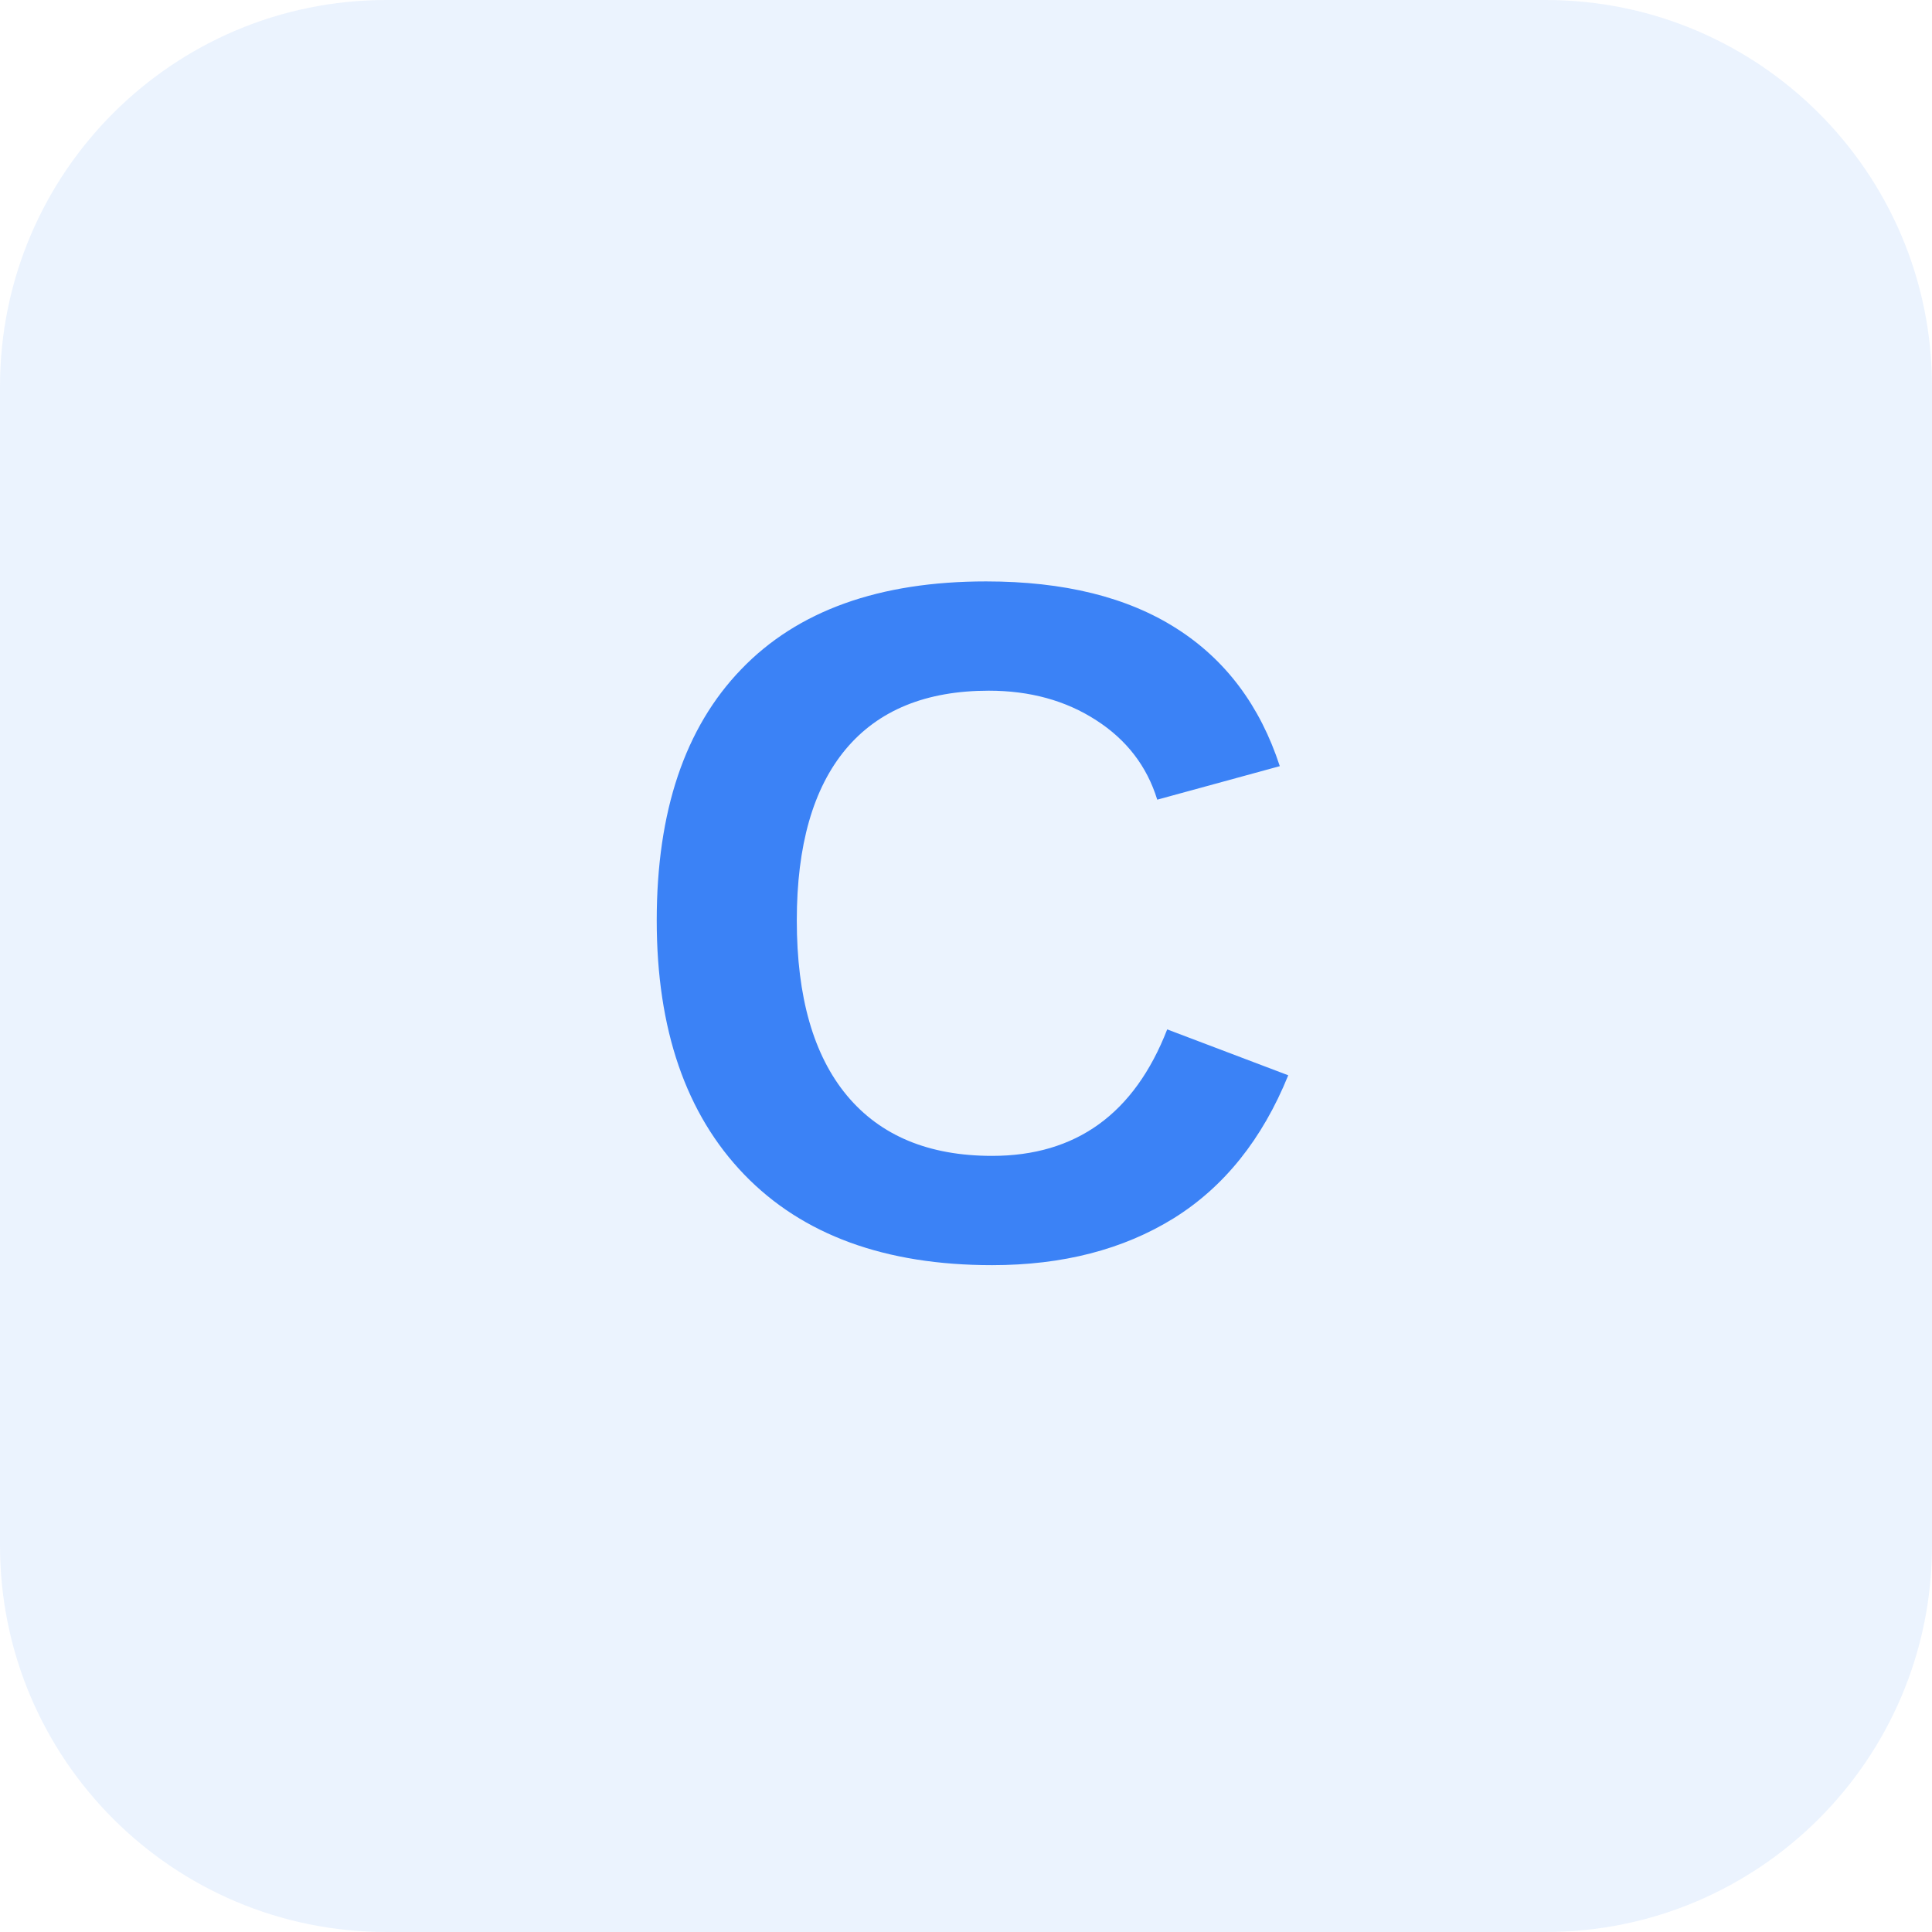
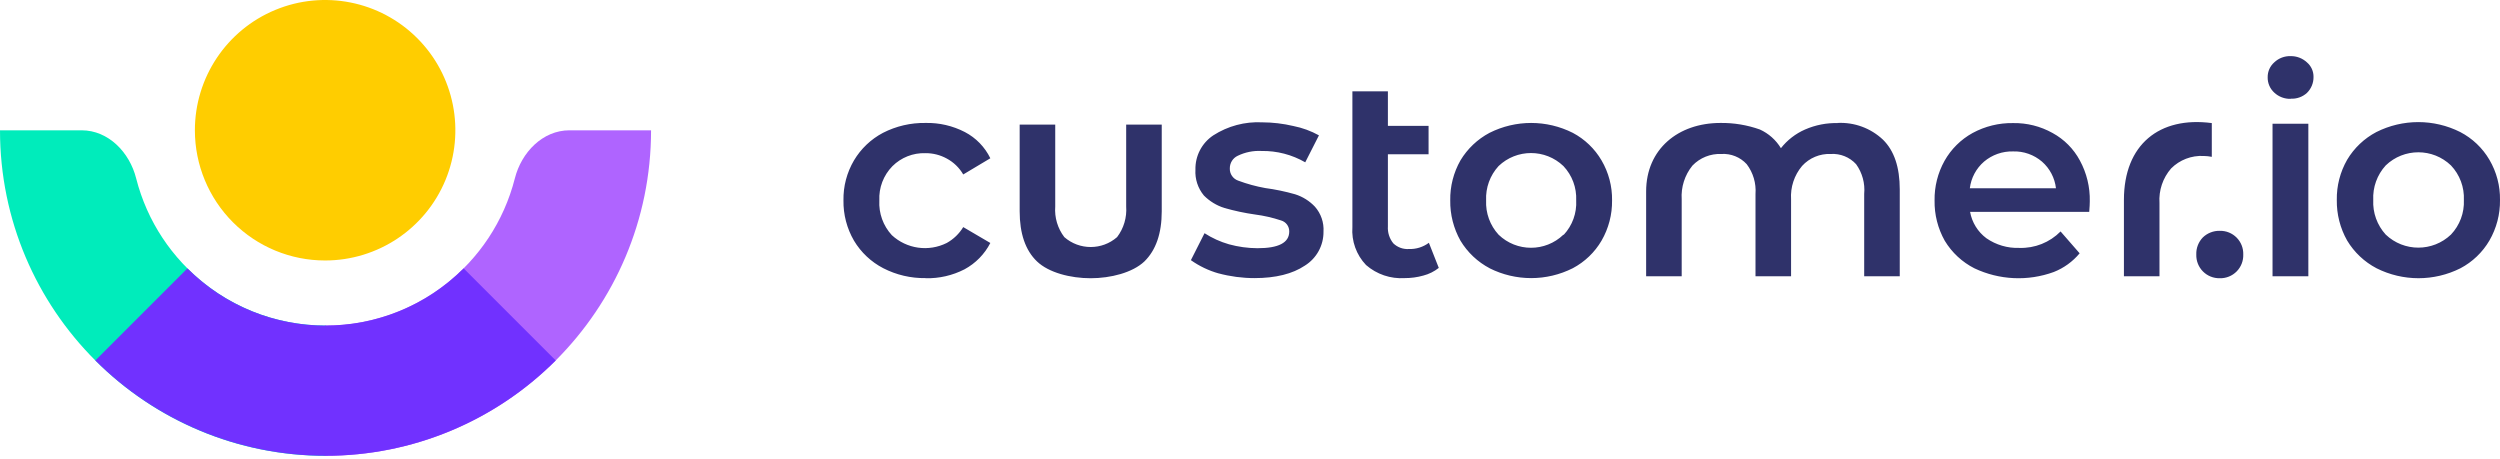
- <svg xmlns="http://www.w3.org/2000/svg" width="100" height="100" viewBox="0 0 100 100">
-   <rect width="100" height="100" rx="20" fill="#3B82F6" fill-opacity="0.1" />
-   <text x="50" y="65" font-family="Arial, sans-serif" font-size="50" font-weight="bold" fill="#3B82F6" text-anchor="middle">C</text>
+ <svg xmlns="http://www.w3.org/2000/svg" width="512px" height="94px" viewBox="0 0 512 94" version="1.1" preserveAspectRatio="xMidYMid">
+   <g>
+     <path d="M66.586,53.346 C77.375,53.346 87.102,46.846 91.23,36.878 C95.357,26.909 93.073,15.436 85.442,7.809 C77.811,0.181 66.337,-2.098 56.37,2.035 C46.404,6.167 39.908,15.897 39.913,26.686 C39.913,33.759 42.724,40.542 47.726,45.542 C52.729,50.542 59.513,53.35 66.586,53.346 L66.586,53.346 Z" fill="#FFCD00" />
+     <path d="M66.752,66.676 L66.663,66.676 C48.367,66.672 32.403,54.263 27.885,36.534 C26.545,31.202 22.208,26.686 16.71,26.686 L0,26.686 C0,63.503 29.846,93.349 66.663,93.349 L66.752,93.349 L66.752,66.676 Z" fill="#00ECBB" />
+     <path d="M66.586,66.676 L66.663,66.676 C84.96,66.676 100.926,54.265 105.441,36.534 C106.793,31.202 111.13,26.686 116.628,26.686 L133.338,26.686 C133.331,63.505 103.482,93.349 66.663,93.349 L66.586,93.349 L66.586,66.676 Z" fill="#AF64FF" />
+     <path d="M113.809,73.82 C101.307,86.323 84.35,93.347 66.669,93.347 C48.988,93.347 32.031,86.323 19.529,73.82 L38.383,54.966 C54.008,70.581 79.33,70.581 94.955,54.966 L113.809,73.82 Z" fill="#7131FF" />
+     <path d="M465.414,25.347 L472.749,25.347 L472.749,56.574 L465.414,56.574 L465.414,25.347 Z M469.114,20.245 C467.876,20.273 466.676,19.815 465.771,18.969 C464.887,18.163 464.394,17.014 464.419,15.818 C464.404,14.653 464.898,13.54 465.771,12.77 C466.671,11.916 467.874,11.457 469.114,11.494 C470.35,11.472 471.548,11.929 472.456,12.77 C473.331,13.511 473.827,14.607 473.808,15.754 C473.827,16.987 473.338,18.173 472.456,19.033 C471.546,19.86 470.341,20.284 469.114,20.206 L469.114,20.245 Z M454.61,56.982 C453.317,57.01 452.069,56.506 451.16,55.587 C450.25,54.667 449.759,53.414 449.801,52.122 C449.754,50.817 450.243,49.55 451.153,48.614 C452.082,47.726 453.326,47.244 454.61,47.274 C455.902,47.242 457.15,47.744 458.06,48.661 C458.97,49.578 459.462,50.83 459.419,52.122 C459.465,53.415 458.975,54.671 458.065,55.591 C457.154,56.511 455.904,57.014 454.61,56.982 L454.61,56.982 Z M486.717,54.941 C492.122,57.657 498.494,57.657 503.899,54.941 C506.367,53.639 508.422,51.673 509.831,49.264 C511.29,46.743 512.039,43.873 511.999,40.96 C512.046,38.066 511.296,35.216 509.831,32.72 C508.415,30.303 506.345,28.336 503.861,27.043 C498.455,24.327 492.084,24.327 486.679,27.043 C484.198,28.347 482.128,30.311 480.696,32.72 C479.259,35.225 478.527,38.073 478.578,40.96 C478.534,43.867 479.265,46.734 480.696,49.264 C482.144,51.673 484.227,53.637 486.717,54.941 L486.717,54.941 Z M501.96,48.04 C498.219,51.61 492.333,51.61 488.592,48.04 C486.834,46.113 485.916,43.565 486.041,40.96 C485.916,38.355 486.834,35.807 488.592,33.881 C492.325,30.291 498.227,30.291 501.96,33.881 C503.763,35.785 504.716,38.34 504.601,40.96 C504.716,43.58 503.763,46.135 501.96,48.04 L501.96,48.04 Z M294.663,54.864 C293.734,55.601 292.66,56.136 291.512,56.433 C290.267,56.785 288.979,56.961 287.685,56.956 C284.795,57.143 281.948,56.18 279.764,54.277 C277.777,52.194 276.762,49.368 276.97,46.496 L276.97,18.701 L284.241,18.701 L284.241,25.781 L292.571,25.781 L292.571,31.597 L284.241,31.597 L284.241,46.356 C284.16,47.615 284.556,48.859 285.351,49.838 C286.207,50.659 287.37,51.08 288.553,50.999 C290.019,51.049 291.458,50.599 292.635,49.724 L294.663,54.864 Z M189.566,56.956 C186.552,57.004 183.573,56.308 180.892,54.928 C178.409,53.643 176.332,51.69 174.897,49.29 C173.441,46.786 172.695,43.933 172.741,41.037 C172.69,38.16 173.436,35.326 174.897,32.847 C176.318,30.458 178.371,28.507 180.829,27.209 C183.53,25.824 186.531,25.127 189.566,25.181 C192.359,25.119 195.122,25.76 197.603,27.043 C199.873,28.228 201.702,30.111 202.82,32.414 L197.271,35.73 C196.468,34.35 195.298,33.219 193.891,32.465 C192.55,31.731 191.044,31.353 189.515,31.368 C186.995,31.288 184.553,32.253 182.768,34.034 C180.933,35.9 179.962,38.448 180.089,41.062 C179.948,43.674 180.868,46.231 182.64,48.155 C185.69,50.98 190.171,51.62 193.891,49.762 C195.281,48.99 196.446,47.869 197.271,46.509 L202.82,49.762 C201.641,52.054 199.795,53.935 197.526,55.158 C195.07,56.418 192.339,57.045 189.579,56.982 L189.566,56.956 Z M249.52,55.974 C251.932,56.626 254.419,56.956 256.918,56.956 C261.268,56.956 264.712,56.089 267.225,54.405 C269.632,52.913 271.083,50.272 271.052,47.44 C271.167,45.575 270.538,43.741 269.304,42.338 C268.189,41.152 266.788,40.274 265.235,39.787 C263.228,39.214 261.181,38.787 259.112,38.511 C257.238,38.174 255.398,37.67 253.614,37.006 C252.524,36.646 251.809,35.601 251.867,34.455 C251.864,33.361 252.496,32.366 253.487,31.903 C255.009,31.165 256.695,30.827 258.385,30.921 C261.517,30.872 264.603,31.675 267.314,33.243 L270.12,27.72 C268.482,26.814 266.714,26.169 264.878,25.806 C262.787,25.314 260.647,25.061 258.5,25.054 C254.965,24.874 251.464,25.807 248.486,27.72 C246.14,29.278 244.758,31.932 244.825,34.748 C244.709,36.669 245.33,38.562 246.56,40.042 C247.731,41.221 249.171,42.097 250.757,42.593 C252.82,43.184 254.921,43.632 257.046,43.932 C258.849,44.165 260.626,44.571 262.352,45.144 C263.365,45.429 264.058,46.363 264.036,47.415 C264.036,49.702 261.863,50.842 257.518,50.833 C255.547,50.824 253.587,50.553 251.688,50.03 C249.918,49.524 248.233,48.758 246.688,47.759 L243.894,53.282 C245.623,54.504 247.547,55.423 249.583,55.999 L249.52,55.974 Z M305.046,54.928 C310.414,57.632 316.746,57.632 322.114,54.928 C324.56,53.631 326.596,51.679 327.994,49.29 C329.445,46.784 330.19,43.932 330.15,41.037 C330.195,38.161 329.449,35.328 327.994,32.847 C326.596,30.458 324.56,28.506 322.114,27.209 C316.746,24.505 310.414,24.505 305.046,27.209 C302.589,28.514 300.534,30.463 299.102,32.847 C297.685,35.341 296.962,38.169 297.01,41.037 C296.967,43.924 297.689,46.772 299.102,49.29 C300.548,51.692 302.626,53.652 305.11,54.953 L305.046,54.928 Z M320.188,48.065 C316.482,51.637 310.614,51.637 306.909,48.065 C305.154,46.157 304.235,43.626 304.357,41.037 C304.238,38.448 305.156,35.918 306.909,34.008 C310.622,30.456 316.474,30.456 320.188,34.008 C321.976,35.9 322.919,38.436 322.803,41.037 C322.946,43.637 322.025,46.184 320.251,48.091 L320.188,48.065 Z M376.314,25.181 C379.76,25.003 383.13,26.243 385.638,28.612 C387.922,30.857 389.07,34.238 389.07,38.817 L389.07,56.574 L381.786,56.574 L381.786,39.723 C381.989,37.557 381.4,35.39 380.128,33.626 C378.806,32.182 376.903,31.413 374.949,31.534 C372.723,31.439 370.569,32.336 369.068,33.983 C367.461,35.889 366.652,38.344 366.811,40.833 L366.811,56.574 L359.527,56.574 L359.527,39.723 C359.69,37.539 359.05,35.371 357.728,33.626 C356.406,32.183 354.503,31.415 352.55,31.534 C350.317,31.435 348.15,32.305 346.605,33.919 C345.031,35.866 344.248,38.334 344.411,40.833 L344.411,56.574 L337.128,56.574 L337.128,39.213 C337.128,30.513 343.722,25.181 352.333,25.181 C355.086,25.145 357.825,25.598 360.42,26.52 C362.211,27.331 363.714,28.666 364.731,30.347 C366.041,28.684 367.741,27.369 369.681,26.52 C371.803,25.595 374.102,25.146 376.416,25.207 L376.314,25.181 Z M427.874,43.384 C427.95,42.457 427.988,41.743 427.988,41.241 C428.052,38.323 427.353,35.438 425.96,32.873 C424.684,30.487 422.737,28.527 420.36,27.235 C417.891,25.856 415.101,25.156 412.273,25.207 C409.385,25.161 406.534,25.859 403.994,27.235 C401.584,28.563 399.591,30.538 398.241,32.937 C396.857,35.418 396.153,38.221 396.2,41.062 C396.151,43.95 396.873,46.799 398.292,49.315 C399.749,51.726 401.853,53.679 404.364,54.953 C409.463,57.367 415.316,57.638 420.615,55.706 C422.673,54.894 424.493,53.578 425.909,51.879 L422.006,47.402 C419.784,49.653 416.723,50.874 413.561,50.77 C411.158,50.856 408.791,50.162 406.813,48.792 C405.051,47.481 403.856,45.547 403.471,43.384 L427.874,43.384 Z M406.329,33.103 C407.986,31.7 410.102,30.955 412.273,31.011 C414.442,30.942 416.558,31.689 418.204,33.103 C419.803,34.504 420.821,36.45 421.062,38.562 L403.42,38.562 C403.678,36.444 404.714,34.498 406.329,33.103 L406.329,33.103 Z M452.977,25.207 L452.977,32.12 C452.422,32.011 451.859,31.951 451.293,31.942 C448.817,31.812 446.401,32.739 444.648,34.493 C442.944,36.448 442.086,38.998 442.262,41.585 L442.262,56.574 L434.979,56.574 L434.979,40.935 C434.979,29.595 442.262,23.791 452.977,25.207 Z M223.37,56.982 C219.211,56.982 214.785,55.834 212.387,53.55 C209.989,51.267 208.828,47.797 208.828,43.269 L208.828,25.525 L216.112,25.525 L216.112,42.287 C215.94,44.537 216.603,46.771 217.974,48.563 C221.069,51.264 225.683,51.264 228.778,48.563 C230.144,46.768 230.806,44.536 230.641,42.287 L230.641,25.525 L237.924,25.525 L237.924,43.269 C237.924,47.802 236.738,51.229 234.365,53.55 C231.942,55.834 227.49,56.982 223.344,56.982 L223.37,56.982 Z" fill="#2F326A" />
+   </g>
</svg>
